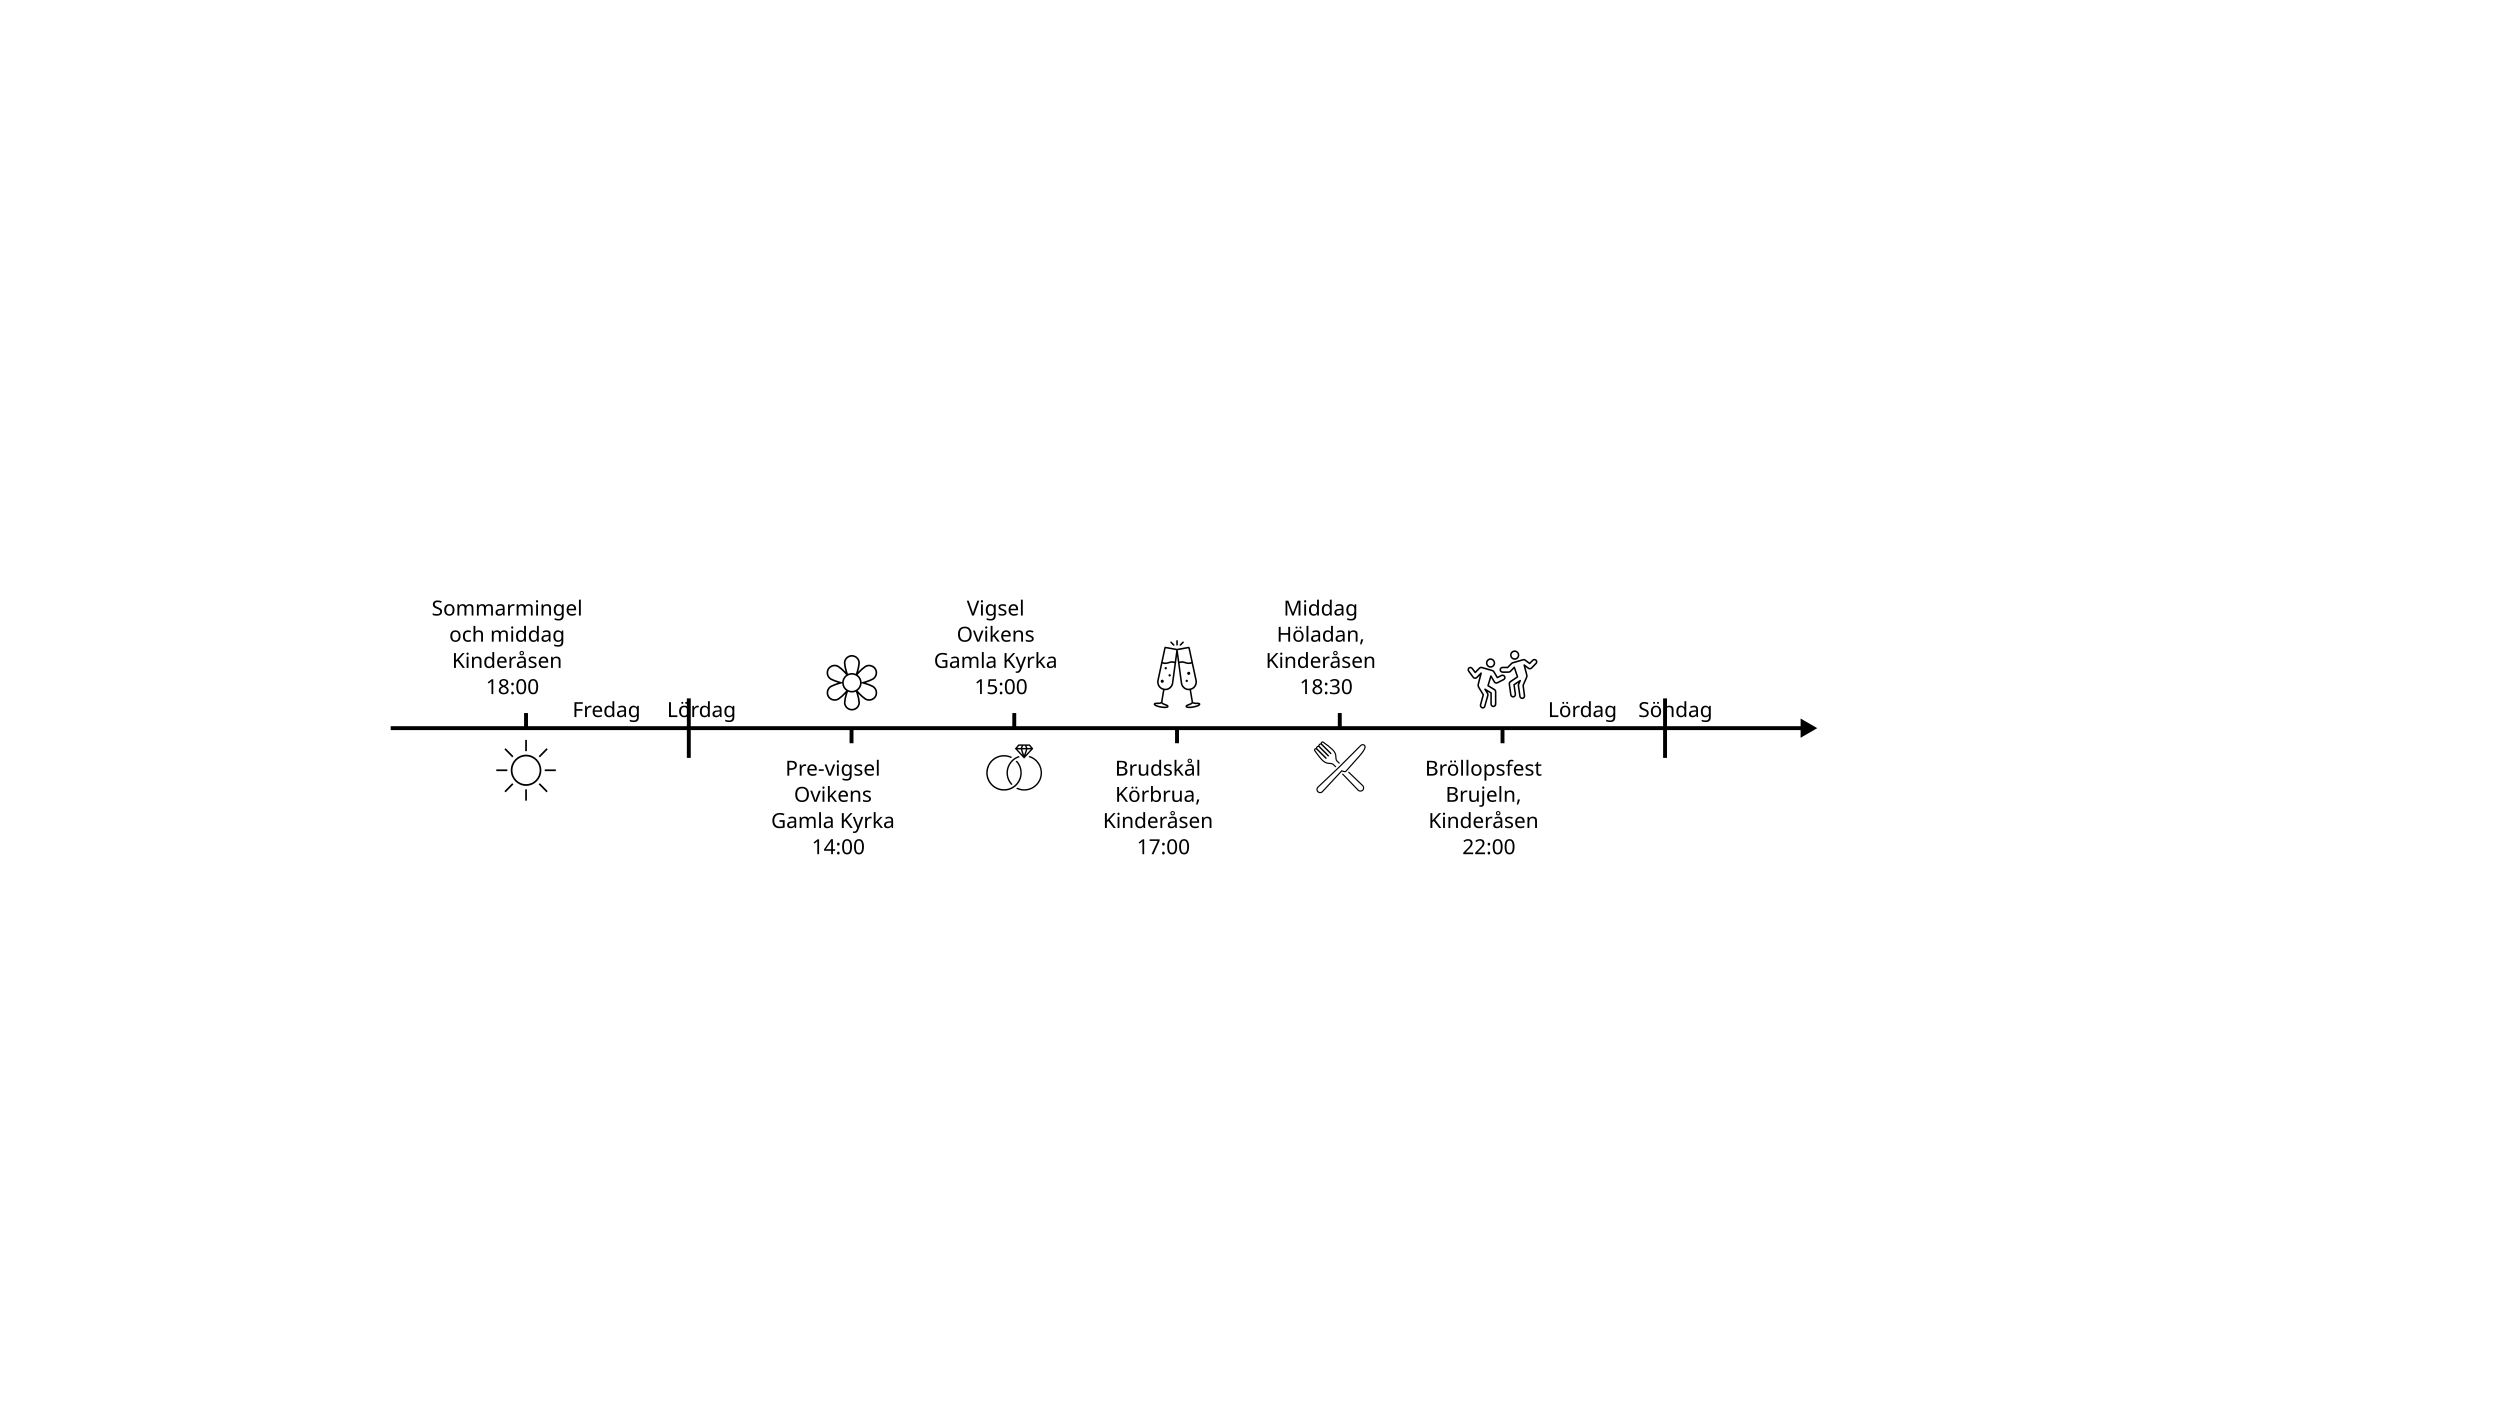
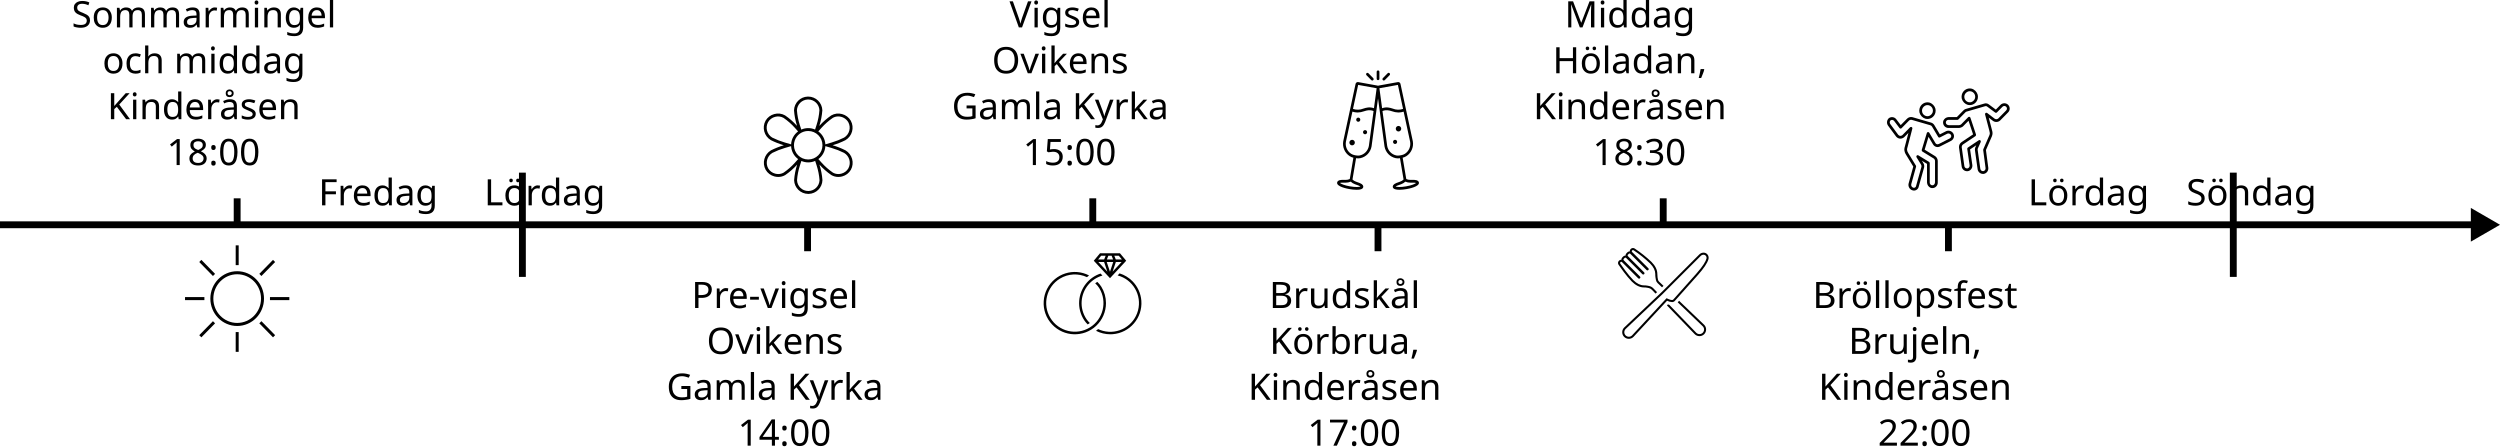
- <svg xmlns="http://www.w3.org/2000/svg" width="1920" height="1080" viewBox="0 0 508 285.75" version="1.1" id="svg5">
+ <svg xmlns="http://www.w3.org/2000/svg" width="1095.58" height="195.47" viewBox="0 0 289.872 51.718" version="1.1" id="svg5">
  <defs id="defs2">
-     <marker style="overflow:visible" id="TriangleOutM" refX="0.0" refY="0.0" orient="auto">
-       <path transform="scale(0.4)" style="fill-rule:evenodd;fill:context-stroke;stroke:context-stroke;stroke-width:1.0pt" d="M 5.77,0.0 L -2.88,5.0 L -2.88,-5.0 L 5.77,0.0 z " id="path1006" />
+     <marker style="overflow:visible" id="TriangleOutM" refX="0" refY="0" orient="auto">
+       <path transform="scale(0.4)" style="fill:context-stroke;fill-rule:evenodd;stroke:context-stroke;stroke-width:1pt" d="M 5.77,0 -2.88,5 V -5 Z" id="path1006" />
    </marker>
-     <marker style="overflow:visible" id="TriangleOutL" refX="0.0" refY="0.0" orient="auto">
-       <path transform="scale(0.8)" style="fill-rule:evenodd;fill:context-stroke;stroke:context-stroke;stroke-width:1.0pt" d="M 5.77,0.0 L -2.88,5.0 L -2.88,-5.0 L 5.77,0.0 z " id="path1003" />
+     <marker style="overflow:visible" id="TriangleOutL" refX="0" refY="0" orient="auto">
+       <path transform="scale(0.8)" style="fill:context-stroke;fill-rule:evenodd;stroke:context-stroke;stroke-width:1pt" d="M 5.77,0 -2.88,5 V -5 Z" id="path1003" />
    </marker>
    <clipPath clipPathUnits="userSpaceOnUse" id="clipPath3188">
      <path d="M 96.75,70.5 H 141 V 114 H 96.75 Z" clip-rule="evenodd" id="path3186" />
    </clipPath>
    <clipPath clipPathUnits="userSpaceOnUse" id="clipPath3198">
      <path d="M 0,0 H 72.761 V 72.764 H 0 Z" id="path3196" />
    </clipPath>
    <clipPath clipPathUnits="userSpaceOnUse" id="clipPath3216">
      <path d="M 0.397,72.367 H 72.397 V 0.367 l -72,-1e-5" clip-rule="evenodd" id="path3214" />
    </clipPath>
    <clipPath clipPathUnits="userSpaceOnUse" id="clipPath3226">
      <path d="M 0.397,72.367 H 72.397 V 0.367 l -72,-1e-5" clip-rule="evenodd" id="path3224" />
    </clipPath>
    <clipPath clipPathUnits="userSpaceOnUse" id="clipPath3236">
      <path d="M 0.397,72.367 H 72.397 V 0.367 H 0.397" clip-rule="evenodd" id="path3234" />
    </clipPath>
    <clipPath clipPathUnits="userSpaceOnUse" id="clipPath3246">
      <path d="M 0.397,72.367 H 72.397 V 0.367 H 0.397" clip-rule="evenodd" id="path3244" />
    </clipPath>
    <clipPath clipPathUnits="userSpaceOnUse" id="clipPath3256">
      <path d="m 228,126.75 h 48 v 48 h -48 z" clip-rule="evenodd" id="path3254" />
    </clipPath>
    <clipPath clipPathUnits="userSpaceOnUse" id="clipPath3266">
      <path d="M 0,0 H 72.761 V 72.764 H 0 Z" id="path3264" />
    </clipPath>
    <clipPath clipPathUnits="userSpaceOnUse" id="clipPath3312">
      <path d="M 347.25,73.5 H 387 v 39.75 h -39.75 z" clip-rule="evenodd" id="path3310" />
    </clipPath>
    <clipPath clipPathUnits="userSpaceOnUse" id="clipPath3322">
      <path d="M 0,0 H 72.761 V 72.764 H 0 Z" id="path3320" />
    </clipPath>
    <clipPath clipPathUnits="userSpaceOnUse" id="clipPath3276">
      <path d="M 481.5,130.5 H 525 v 44.25 h -43.5 z" clip-rule="evenodd" id="path3274" />
    </clipPath>
    <clipPath clipPathUnits="userSpaceOnUse" id="clipPath3286">
      <path d="M 0,0 H 72.761 V 72.764 H 0 Z" id="path3284" />
    </clipPath>
    <clipPath clipPathUnits="userSpaceOnUse" id="clipPath3338">
      <path d="m 661.5,81 h 33 v 33 h -33 z" clip-rule="evenodd" id="path3336" />
    </clipPath>
    <clipPath clipPathUnits="userSpaceOnUse" id="clipPath3348">
      <path d="M 0,0 H 72.761 V 72.764 H 0 Z" id="path3346" />
    </clipPath>
    <clipPath clipPathUnits="userSpaceOnUse" id="clipPath3162">
      <path d="m 789,128.25 h 43.5 V 172.5 H 789 Z" clip-rule="evenodd" id="path3160" />
    </clipPath>
    <clipPath clipPathUnits="userSpaceOnUse" id="clipPath3172">
      <path d="M 0,0 H 72.761 V 72.764 H 0 Z" id="path3170" />
    </clipPath>
  </defs>
-   <g id="layer1">
+   <g id="layer1" transform="translate(-79.39247,-121.8969)">
    <path style="fill:none;stroke:#000000;stroke-width:0.794;stroke-linecap:butt;stroke-linejoin:miter;stroke-miterlimit:4;stroke-dasharray:none;stroke-opacity:1;marker-end:url(#TriangleOutM)" d="M 79.392,147.959 H 367.01" id="path857" />
    <path style="fill:none;stroke:#000000;stroke-width:0.794;stroke-linecap:butt;stroke-linejoin:miter;stroke-miterlimit:4;stroke-dasharray:none;stroke-opacity:1" d="m 106.89,147.959 v -3.067" id="path1170" />
    <text xml:space="preserve" style="font-size:4.233px;line-height:1.25;font-family:sans-serif;word-spacing:0px;stroke-width:0.265" x="106.892" y="125.072" id="text2216">
      <tspan style="font-style:normal;font-variant:normal;font-weight:normal;font-stretch:normal;font-size:4.233px;font-family:'Roboto Mono';-inkscape-font-specification:'Roboto Mono';text-align:center;text-anchor:middle;stroke-width:0.265" x="106.892" y="125.072" id="tspan2218">Sommarmingel</tspan>
      <tspan style="font-style:normal;font-variant:normal;font-weight:normal;font-stretch:normal;font-size:4.233px;font-family:'Roboto Mono';-inkscape-font-specification:'Roboto Mono';text-align:center;text-anchor:middle;stroke-width:0.265" x="106.892" y="130.394" id="tspan111286">och middag</tspan>
      <tspan style="font-style:normal;font-variant:normal;font-weight:normal;font-stretch:normal;font-size:4.233px;font-family:'Roboto Mono';-inkscape-font-specification:'Roboto Mono';text-align:center;text-anchor:middle;stroke-width:0.265" x="106.892" y="135.716" id="tspan2220">Kinderåsen</tspan>
      <tspan style="font-style:normal;font-variant:normal;font-weight:normal;font-stretch:normal;font-size:4.233px;font-family:'Roboto Mono';-inkscape-font-specification:'Roboto Mono';text-align:center;text-anchor:middle;stroke-width:0.265" x="106.892" y="141.038" id="tspan40735">18:00</tspan>
    </text>
    <g id="g85178" transform="translate(5.785292)">
      <path style="fill:none;stroke:#000000;stroke-width:0.794;stroke-linecap:butt;stroke-linejoin:miter;stroke-miterlimit:4;stroke-dasharray:none;stroke-opacity:1" d="M 134.178,154.003 V 141.914" id="path1170-5" />
      <text xml:space="preserve" style="font-size:4.233px;line-height:1.25;font-family:sans-serif;word-spacing:0px;stroke-width:0.265" x="132.077" y="145.706" id="text13490">
        <tspan id="tspan13488" style="font-style:normal;font-variant:normal;font-weight:normal;font-stretch:normal;font-size:4.233px;font-family:'Roboto Mono';-inkscape-font-specification:'Roboto Mono';text-align:end;text-anchor:end;stroke-width:0.265" x="132.077" y="145.706">Fredag</tspan>
      </text>
      <text xml:space="preserve" style="font-size:4.233px;line-height:1.25;font-family:sans-serif;word-spacing:0px;stroke-width:0.265" x="151.482" y="145.706" id="text13490-3">
        <tspan id="tspan13488-4" style="font-style:normal;font-variant:normal;font-weight:normal;font-stretch:normal;font-size:4.233px;font-family:'Roboto Mono';-inkscape-font-specification:'Roboto Mono';text-align:end;text-anchor:end;stroke-width:0.265" x="151.482" y="145.706">Lördag</tspan>
      </text>
    </g>
    <g id="g85171" transform="translate(43.66586)">
      <path style="fill:none;stroke:#000000;stroke-width:0.794;stroke-linecap:butt;stroke-linejoin:miter;stroke-miterlimit:4;stroke-dasharray:none;stroke-opacity:1" d="M 294.674,154.003 V 141.914" id="path1170-5-32" />
      <text xml:space="preserve" style="font-size:4.233px;line-height:1.25;font-family:sans-serif;word-spacing:0px;stroke-width:0.265" x="292.612" y="145.706" id="text13490-32">
        <tspan id="tspan13488-1" style="font-style:normal;font-variant:normal;font-weight:normal;font-stretch:normal;font-size:4.233px;font-family:'Roboto Mono';-inkscape-font-specification:'Roboto Mono';text-align:end;text-anchor:end;stroke-width:0.265" x="292.612" y="145.706">Lördag</tspan>
      </text>
      <text xml:space="preserve" style="font-size:4.233px;line-height:1.25;font-family:sans-serif;word-spacing:0px;stroke-width:0.265" x="312.017" y="145.706" id="text13490-3-3">
        <tspan id="tspan13488-4-5" style="font-style:normal;font-variant:normal;font-weight:normal;font-stretch:normal;font-size:4.233px;font-family:'Roboto Mono';-inkscape-font-specification:'Roboto Mono';text-align:end;text-anchor:end;stroke-width:0.265" x="312.017" y="145.706">Söndag</tspan>
      </text>
    </g>
    <text xml:space="preserve" style="font-size:4.233px;line-height:1.25;font-family:sans-serif;word-spacing:0px;stroke-width:0.265" x="173.1" y="157.607" id="text2216-8">
      <tspan style="font-style:normal;font-variant:normal;font-weight:normal;font-stretch:normal;font-size:4.233px;font-family:'Roboto Mono';-inkscape-font-specification:'Roboto Mono';text-align:center;text-anchor:middle;stroke-width:0.265" x="173.1" y="157.607" id="tspan2220-2">Pre-vigsel</tspan>
      <tspan style="font-style:normal;font-variant:normal;font-weight:normal;font-stretch:normal;font-size:4.233px;font-family:'Roboto Mono';-inkscape-font-specification:'Roboto Mono';text-align:center;text-anchor:middle;stroke-width:0.265" x="173.1" y="162.929" id="tspan32527">Ovikens</tspan>
      <tspan style="font-style:normal;font-variant:normal;font-weight:normal;font-stretch:normal;font-size:4.233px;font-family:'Roboto Mono';-inkscape-font-specification:'Roboto Mono';text-align:center;text-anchor:middle;stroke-width:0.265" x="173.1" y="168.252" id="tspan65136">Gamla Kyrka</tspan>
      <tspan style="font-style:normal;font-variant:normal;font-weight:normal;font-stretch:normal;font-size:4.233px;font-family:'Roboto Mono';-inkscape-font-specification:'Roboto Mono';text-align:center;text-anchor:middle;stroke-width:0.265" x="173.1" y="173.574" id="tspan41859">14:00</tspan>
    </text>
    <path style="fill:none;stroke:#000000;stroke-width:0.794;stroke-linecap:butt;stroke-linejoin:miter;stroke-miterlimit:4;stroke-dasharray:none;stroke-opacity:1" d="m 173.03,151.026 v -3.067" id="path1170-48" />
    <text xml:space="preserve" style="font-size:4.233px;line-height:1.25;font-family:sans-serif;word-spacing:0px;stroke-width:0.265" x="206.17" y="125.072" id="text2216-9">
      <tspan style="font-style:normal;font-variant:normal;font-weight:normal;font-stretch:normal;font-size:4.233px;font-family:'Roboto Mono';-inkscape-font-specification:'Roboto Mono';text-align:center;text-anchor:middle;stroke-width:0.265" x="206.17" y="125.072" id="tspan2220-7">Vigsel</tspan>
      <tspan style="font-style:normal;font-variant:normal;font-weight:normal;font-stretch:normal;font-size:4.233px;font-family:'Roboto Mono';-inkscape-font-specification:'Roboto Mono';text-align:center;text-anchor:middle;stroke-width:0.265" x="206.17" y="130.394" id="tspan51581">Ovikens</tspan>
      <tspan style="font-style:normal;font-variant:normal;font-weight:normal;font-stretch:normal;font-size:4.233px;font-family:'Roboto Mono';-inkscape-font-specification:'Roboto Mono';text-align:center;text-anchor:middle;stroke-width:0.265" x="206.17" y="135.716" id="tspan68032">Gamla Kyrka</tspan>
      <tspan style="font-style:normal;font-variant:normal;font-weight:normal;font-stretch:normal;font-size:4.233px;font-family:'Roboto Mono';-inkscape-font-specification:'Roboto Mono';text-align:center;text-anchor:middle;stroke-width:0.265" x="206.17" y="141.038" id="tspan40735-1">15:00</tspan>
    </text>
    <path style="fill:none;stroke:#000000;stroke-width:0.794;stroke-linecap:butt;stroke-linejoin:miter;stroke-miterlimit:4;stroke-dasharray:none;stroke-opacity:1" d="m 206.1,147.959 v -3.067" id="path1170-0" />
    <text xml:space="preserve" style="font-size:4.233px;line-height:1.25;font-family:sans-serif;word-spacing:0px;stroke-width:0.265" x="239.159" y="157.607" id="text2216-8-4">
      <tspan style="font-style:normal;font-variant:normal;font-weight:normal;font-stretch:normal;font-size:4.233px;font-family:'Roboto Mono';-inkscape-font-specification:'Roboto Mono';text-align:center;text-anchor:middle;stroke-width:0.265" x="239.159" y="157.607" id="tspan2220-2-8">Brudskål</tspan>
      <tspan style="font-style:normal;font-variant:normal;font-weight:normal;font-stretch:normal;font-size:4.233px;font-family:'Roboto Mono';-inkscape-font-specification:'Roboto Mono';text-align:center;text-anchor:middle;stroke-width:0.265" x="239.159" y="162.929" id="tspan32527-2">Körbrua,</tspan>
      <tspan style="font-style:normal;font-variant:normal;font-weight:normal;font-stretch:normal;font-size:4.233px;font-family:'Roboto Mono';-inkscape-font-specification:'Roboto Mono';text-align:center;text-anchor:middle;stroke-width:0.265" x="239.159" y="168.252" id="tspan61828">Kinderåsen</tspan>
      <tspan style="font-style:normal;font-variant:normal;font-weight:normal;font-stretch:normal;font-size:4.233px;font-family:'Roboto Mono';-inkscape-font-specification:'Roboto Mono';text-align:center;text-anchor:middle;stroke-width:0.265" x="239.159" y="173.574" id="tspan41859-5">17:00</tspan>
    </text>
    <path style="fill:none;stroke:#000000;stroke-width:0.794;stroke-linecap:butt;stroke-linejoin:miter;stroke-miterlimit:4;stroke-dasharray:none;stroke-opacity:1" d="m 239.17,151.026 v -3.067" id="path1170-59" />
    <text xml:space="preserve" style="font-size:4.233px;line-height:1.25;font-family:sans-serif;word-spacing:0px;stroke-width:0.265" x="272.23" y="125.072" id="text2216-9-1">
      <tspan style="font-style:normal;font-variant:normal;font-weight:normal;font-stretch:normal;font-size:4.233px;font-family:'Roboto Mono';-inkscape-font-specification:'Roboto Mono';text-align:center;text-anchor:middle;stroke-width:0.265" x="272.23" y="125.072" id="tspan68032-5">Middag</tspan>
      <tspan style="font-style:normal;font-variant:normal;font-weight:normal;font-stretch:normal;font-size:4.233px;font-family:'Roboto Mono';-inkscape-font-specification:'Roboto Mono';text-align:center;text-anchor:middle;stroke-width:0.265" x="272.23" y="130.394" id="tspan75282">Höladan,</tspan>
      <tspan style="font-style:normal;font-variant:normal;font-weight:normal;font-stretch:normal;font-size:4.233px;font-family:'Roboto Mono';-inkscape-font-specification:'Roboto Mono';text-align:center;text-anchor:middle;stroke-width:0.265" x="272.23" y="135.716" id="tspan75284">Kinderåsen</tspan>
      <tspan style="font-style:normal;font-variant:normal;font-weight:normal;font-stretch:normal;font-size:4.233px;font-family:'Roboto Mono';-inkscape-font-specification:'Roboto Mono';text-align:center;text-anchor:middle;stroke-width:0.265" x="272.23" y="141.038" id="tspan40735-1-3">18:30</tspan>
    </text>
    <path style="fill:none;stroke:#000000;stroke-width:0.794;stroke-linecap:butt;stroke-linejoin:miter;stroke-miterlimit:4;stroke-dasharray:none;stroke-opacity:1" d="m 272.241,147.959 v -3.067" id="path1170-6" />
    <text xml:space="preserve" style="font-size:4.233px;line-height:1.25;font-family:sans-serif;word-spacing:0px;stroke-width:0.265" x="305.3" y="157.607" id="text2216-8-4-3">
      <tspan style="font-style:normal;font-variant:normal;font-weight:normal;font-stretch:normal;font-size:4.233px;font-family:'Roboto Mono';-inkscape-font-specification:'Roboto Mono';text-align:center;text-anchor:middle;stroke-width:0.265" x="305.3" y="157.607" id="tspan41859-5-2">Bröllopsfest</tspan>
      <tspan style="font-style:normal;font-variant:normal;font-weight:normal;font-stretch:normal;font-size:4.233px;font-family:'Roboto Mono';-inkscape-font-specification:'Roboto Mono';text-align:center;text-anchor:middle;stroke-width:0.265" x="305.3" y="162.929" id="tspan82737">Brujeln,</tspan>
      <tspan style="font-style:normal;font-variant:normal;font-weight:normal;font-stretch:normal;font-size:4.233px;font-family:'Roboto Mono';-inkscape-font-specification:'Roboto Mono';text-align:center;text-anchor:middle;stroke-width:0.265" x="305.3" y="168.252" id="tspan82739">Kinderåsen</tspan>
      <tspan style="font-style:normal;font-variant:normal;font-weight:normal;font-stretch:normal;font-size:4.233px;font-family:'Roboto Mono';-inkscape-font-specification:'Roboto Mono';text-align:center;text-anchor:middle;stroke-width:0.265" x="305.3" y="173.574" id="tspan8682">22:00</tspan>
    </text>
    <path style="fill:none;stroke:#000000;stroke-width:0.794;stroke-linecap:butt;stroke-linejoin:miter;stroke-miterlimit:4;stroke-dasharray:none;stroke-opacity:1" d="m 305.311,151.026 v -3.067" id="path1170-9" />
    <g id="g3182" transform="matrix(0.3788261,0,0,-0.3934293,61.85688,192.8097)">
      <g id="g3184" clip-path="url(#clipPath3188)">
        <g id="g3190" transform="matrix(0.61458,0,-9.4e-8,0.60417,96.75,70.5)">
          <g id="g3192" transform="scale(0.98955,0.9895)">
            <g id="g3194" clip-path="url(#clipPath3198)">
              <path d="m 36.397,49.867 c -7.456,0 -13.5,-6.044 -13.5,-13.5 0,-7.456 6.044,-13.5 13.5,-13.5 7.456,0 13.5,6.044 13.5,13.5 -0.009,7.452 -6.048,13.491 -13.5,13.5 z m 0,-25.5 c -6.628,0 -12,5.372 -12,12 0,6.627 5.372,12 12,12 6.627,0 12,-5.373 12,-12 -0.008,-6.624 -5.376,-11.992 -12,-12 z" style="fill:#000000;fill-opacity:1;fill-rule:nonzero;stroke:none" id="path3200" />
              <path d="m 35.647,10.117 h 1.5 v 9.75 h -1.5 z" style="fill:#000000;fill-opacity:1;fill-rule:nonzero;stroke:none" id="path3202" />
              <path d="m 35.647,52.867 h 1.5 v 9.75 h -1.5 z" style="fill:#000000;fill-opacity:1;fill-rule:nonzero;stroke:none" id="path3204" />
              <path d="m 10.147,35.617 h 9.75 v 1.5 h -9.75 z" style="fill:#000000;fill-opacity:1;fill-rule:nonzero;stroke:none" id="path3206" />
              <path d="m 52.897,35.617 h 9.75 v 1.5 h -9.75 z" style="fill:#000000;fill-opacity:1;fill-rule:nonzero;stroke:none" id="path3208" />
              <g id="g3210">
                <g id="g3212" clip-path="url(#clipPath3216)">
                  <path d="M 17.305,18.335 24.2,25.23 25.26,24.169 18.366,17.275 Z" style="fill:#000000;fill-opacity:1;fill-rule:nonzero;stroke:none" id="path3218" />
                </g>
              </g>
              <g id="g3220">
                <g id="g3222" clip-path="url(#clipPath3226)">
                  <path d="m 47.533,48.565 6.894,6.894 1.061,-1.061 -6.894,-6.894 z" style="fill:#000000;fill-opacity:1;fill-rule:nonzero;stroke:none" id="path3228" />
                </g>
              </g>
              <g id="g3230">
                <g id="g3232" clip-path="url(#clipPath3236)">
                  <path d="m 17.305,54.398 1.06,1.061 6.895,-6.894 -1.061,-1.061 z" style="fill:#000000;fill-opacity:1;fill-rule:nonzero;stroke:none" id="path3238" />
                </g>
              </g>
              <g id="g3240">
                <g id="g3242" clip-path="url(#clipPath3246)">
                  <path d="m 47.533,24.169 1.061,1.061 6.894,-6.894 -1.06,-1.061 z" style="fill:#000000;fill-opacity:1;fill-rule:nonzero;stroke:none" id="path3248" />
                </g>
              </g>
            </g>
          </g>
        </g>
      </g>
    </g>
    <g id="g3250" transform="matrix(0.3402517,0,0,-0.3402517,87.2863,190.0273)">
      <g id="g3252" clip-path="url(#clipPath3256)">
        <g id="g3258" transform="matrix(0.66667,-1.88e-7,-3.77e-7,0.66667,228,126.75)">
          <g id="g3260" transform="scale(0.98955,0.9895)">
            <g id="g3262" clip-path="url(#clipPath3266)">
              <path d="m 55.964,33.734 c -2.129,1.071 -4.351,1.95 -6.637,2.625 -0.012,0.004 -0.012,0.01 0,0.014 2.286,0.676 4.508,1.554 6.637,2.625 3.47,2.067 4.68,6.509 2.738,10.05 -0.985,1.695 -2.605,2.928 -4.5,3.427 -1.877,0.533 -3.89,0.284 -5.58,-0.69 -2.26,-1.551 -4.327,-3.366 -6.159,-5.406 -0.012,-0.013 -0.017,-0.01 -0.012,0.007 0.838,2.606 1.361,5.303 1.558,8.033 -0.127,3.948 -3.362,7.084 -7.312,7.086 -0.075,0 -0.159,0 -0.238,-0.003 -3.859,-0.124 -6.958,-3.224 -7.082,-7.083 0.193,-2.73 0.716,-5.427 1.557,-8.031 0.006,-0.018 0,-0.021 -0.011,-0.007 -1.833,2.041 -3.903,3.856 -6.166,5.406 -1.691,0.974 -3.703,1.223 -5.58,0.69 -1.896,-0.5 -3.514,-1.733 -4.5,-3.428 -1.942,-3.54 -0.732,-7.983 2.737,-10.05 2.145,-1.072 4.381,-1.95 6.682,-2.625 0.013,-0.003 0.013,-0.009 0,-0.013 -2.283,-0.677 -4.502,-1.555 -6.629,-2.625 -3.47,-2.067 -4.68,-6.509 -2.738,-10.05 0.986,-1.694 2.605,-2.927 4.5,-3.428 0.65,-0.177 1.321,-0.268 1.995,-0.27 h 0.023 c 1.252,0 2.481,0.331 3.564,0.96 2.263,1.55 4.333,3.365 6.165,5.406 0.013,0.014 0.018,0.011 0.013,-0.006 -0.842,-2.605 -1.366,-5.303 -1.56,-8.034 0.127,-3.948 3.363,-7.083 7.313,-7.086 0.075,0 0.158,0 0.237,0 3.861,0.124 6.961,3.226 7.083,7.086 -0.197,2.73 -0.72,5.427 -1.558,8.032 -0.005,0.017 0,0.02 0.012,0.007 1.831,-2.04 3.899,-3.854 6.158,-5.406 1.087,-0.629 2.321,-0.96 3.576,-0.96 h 0.017 c 0.671,0.001 1.34,0.092 1.987,0.27 1.896,0.499 3.515,1.733 4.5,3.427 1.933,3.555 0.699,8.001 -2.79,10.05 z M 43.558,45.356 c 1.744,1.944 3.712,3.676 5.862,5.159 0.858,0.482 1.825,0.736 2.809,0.736 2.109,-0.018 4.059,-1.124 5.157,-2.925 1.556,-2.813 0.608,-6.354 -2.146,-8.013 -2.042,-1.022 -4.17,-1.862 -6.36,-2.509 l -3.306,-0.975 c -0.004,-10e-4 -0.008,0.002 -0.009,0.006 0,0 0,0 0,10e-4 -0.144,2.663 -1.479,5.12 -3.637,6.688 -0.003,0.003 -0.003,0.007 -10e-4,0.01 0,0 10e-4,0 10e-4,10e-4 z m 0.519,-8.989 c -0.006,-4.068 -3.308,-7.362 -7.376,-7.357 -4.069,0.005 -7.362,3.308 -7.357,7.376 10e-4,0.804 0.134,1.603 0.393,2.364 0.999,2.999 3.821,5.01 6.982,4.974 h 0.008 c 4.06,-0.004 7.35,-3.297 7.35,-7.357 z m -13.2,18.075 c 0.141,3.035 2.588,5.453 5.625,5.557 0.063,0 0.126,0 0.189,0 3.117,0.012 5.685,-2.444 5.811,-5.559 -0.194,-2.593 -0.695,-5.154 -1.493,-7.629 l -0.75,-2.325 c -10e-4,-0.003 -0.004,-0.005 -0.008,-0.005 0,0 -10e-4,10e-4 -10e-4,10e-4 -2.269,0.99 -4.85,0.984 -7.114,-0.018 -0.003,-0.002 -0.008,0 -0.009,0.004 0,0 0,0 0,0 l -0.76,2.347 c -0.8,2.474 -1.3,5.034 -1.488,7.627 z M 18.134,40.312 c -2.746,1.656 -3.697,5.185 -2.154,7.996 0.79,1.353 2.088,2.333 3.605,2.723 1.468,0.417 3.042,0.23 4.372,-0.519 2.154,-1.481 4.123,-3.212 5.868,-5.159 l 1.65,-1.844 c 0.002,-0.002 0.003,-0.006 0,-0.009 0,-10e-4 0,-10e-4 0,-10e-4 -2.137,-1.57 -3.458,-4.014 -3.6,-6.661 -0.001,-0.004 -0.005,-0.007 -0.009,-0.006 0,0 -0.001,0 -0.001,0 l -3.325,0.975 c -2.204,0.645 -4.347,1.484 -6.403,2.508 z M 29.879,27.377 c -1.744,-1.947 -3.715,-3.679 -5.869,-5.16 -0.848,-0.48 -1.807,-0.732 -2.782,-0.73 -0.546,0.002 -1.09,0.076 -1.616,0.22 -1.506,0.394 -2.793,1.371 -3.577,2.715 -1.543,2.813 -0.592,6.342 2.156,7.998 2.04,1.021 4.167,1.861 6.356,2.508 l 3.326,0.989 c 0.138,-2.672 1.477,-5.139 3.642,-6.71 z m 12.68,-9.089 c -0.141,-3.034 -2.588,-5.452 -5.625,-5.557 -0.063,0 -0.126,0 -0.189,0 -3.119,-0.013 -5.689,2.445 -5.813,5.561 0.189,2.591 0.689,5.15 1.49,7.622 l 0.756,2.333 c 1.113,-0.486 2.315,-0.738 3.53,-0.738 v 0 c 1.239,-0.001 2.464,0.259 3.595,0.763 l 0.76,-2.356 c 0.799,-2.474 1.301,-5.035 1.496,-7.628 z m 14.888,6.132 c -0.786,-1.348 -2.079,-2.327 -3.59,-2.717 -0.524,-0.144 -1.064,-0.216 -1.607,-0.216 -0.972,0.001 -1.928,0.252 -2.775,0.731 -2.151,1.483 -4.118,3.215 -5.863,5.16 l -1.659,1.851 c 2.144,1.571 3.47,4.021 3.613,6.675 l 3.315,-0.975 c 2.192,-0.648 4.322,-1.488 6.365,-2.511 2.766,-1.639 3.739,-5.174 2.201,-7.998 z" style="fill:#000000;fill-opacity:1;fill-rule:nonzero;stroke:none" id="path3268" />
            </g>
          </g>
        </g>
      </g>
    </g>
    <g id="g3306" transform="matrix(0.3527778,0,0,-0.3527778,76.58661,188.9691)">
      <g id="g3308" clip-path="url(#clipPath3312)">
        <g id="g3314" transform="matrix(0.55208,0,-3.77e-7,0.55208,347.25,73.5)">
          <g id="g3316" transform="scale(0.98955,0.9895)">
            <g id="g3318" clip-path="url(#clipPath3322)">
              <path d="m 44.314,31.117 c 0.003,3.453 -0.949,6.839 -2.752,9.784 -0.689,1.103 -1.518,2.112 -2.468,3 -0.436,-0.266 -0.858,-0.555 -1.265,-0.865 L 38,42.875 c 0.881,-0.814 1.648,-1.741 2.283,-2.758 4.957,-8.121 2.392,-18.723 -5.729,-23.68 -8.121,-4.957 -18.723,-2.392 -23.68,5.729 -4.957,8.121 -2.392,18.723 5.729,23.68 4.934,3.012 11.049,3.348 16.283,0.896 0.4,0.361 0.816,0.706 1.248,1.035 C 24.946,52.523 13.651,48.923 8.904,39.735 7.715,37.434 7.017,34.912 6.853,32.327 6.499,27.147 8.326,22.055 11.893,18.281 c 7.086,-7.55 18.952,-7.926 26.503,-0.84 3.777,3.545 5.92,8.495 5.918,13.676 z" style="fill:#000000;fill-opacity:1;fill-rule:nonzero;stroke:none" id="path3324" />
              <path d="m 56.477,56.617 -3.75,4.5 h -12 l -3.75,-4.5 9.75,-10.5 z m -13.298,-0.75 1.928,-5.783 c 0.002,-0.004 0,-0.008 -0.004,-0.01 -0.003,-10e-4 -0.006,0 -0.009,0.002 l -5.364,5.779 c -0.003,0.003 -0.002,0.008 0.001,0.01 10e-4,10e-4 0.003,0.002 0.004,0.002 z m 4.533,3.75 0.9,-2.25 h -3.785 l 0.901,2.25 z m 6.01,-3.758 -5.385,-5.802 c -0.003,-0.003 -0.008,-0.002 -0.011,10e-4 -10e-4,0.002 -0.002,0.004 -10e-4,0.006 l 1.935,5.803 h 3.462 c 0.002,-0.002 0.002,-0.006 0,-0.008 z m -5.043,0.008 -1.95,-5.857 c -0.002,-0.004 -0.006,-0.006 -0.01,-0.005 -0.002,10e-4 -0.004,0.003 -0.005,0.005 l -1.954,5.857 z m 5.204,1.5 h -3.656 l -0.9,2.25 h 2.7 l 1.864,-2.238 c 0.002,-0.004 0.001,-0.009 -0.003,-0.011 -0.002,-0.001 -0.003,-0.001 -0.005,-0.001 z m -12.45,2.25 h 2.683 l -0.9,-2.25 H 39.57 c -0.004,0 -0.007,0.003 -0.007,0.008 0,10e-4 0,0.003 0.002,0.005 z" style="fill:#000000;fill-opacity:1;fill-rule:nonzero;stroke:none" id="path3326" />
              <path d="m 42.183,47.704 -1.125,1.213 C 33.867,46.535 28.802,40.079 28.199,32.528 c -0.326,-4.19 0.774,-8.366 3.123,-11.85 0.582,-0.858 1.248,-1.655 1.99,-2.379 0.438,0.265 0.862,0.553 1.271,0.862 -0.756,0.709 -1.432,1.498 -2.016,2.353 -2.161,3.207 -3.173,7.05 -2.872,10.905 0.574,7.198 5.549,13.287 12.488,15.285 z" style="fill:#000000;fill-opacity:1;fill-rule:nonzero;stroke:none" id="path3328" />
              <path d="m 60.156,44.375 c -2.144,2.144 -4.778,3.735 -7.673,4.635 L 51.337,47.777 C 60.545,45.332 66.028,35.886 63.583,26.678 61.138,17.47 51.692,11.987 42.484,14.432 c -0.999,0.265 -1.972,0.62 -2.908,1.059 -0.404,-0.363 -0.823,-0.709 -1.256,-1.04 2.664,-1.368 5.615,-2.082 8.609,-2.084 0.464,0 0.931,0.016 1.396,0.052 10.325,0.787 18.058,9.795 17.271,20.12 -0.341,4.469 -2.271,8.667 -5.44,11.836 z" style="fill:#000000;fill-opacity:1;fill-rule:nonzero;stroke:none" id="path3330" />
            </g>
          </g>
        </g>
      </g>
    </g>
    <g id="g3270" transform="matrix(0.3527778,0,0,-0.3527778,61.63507,190.8212)">
      <g id="g3272" clip-path="url(#clipPath3276)">
        <g id="g3278" transform="matrix(0.60417,-1.88e-7,-7.54e-7,0.61458,481.5,130.5)">
          <g id="g3280" transform="scale(0.98955,0.9895)">
            <g id="g3282" clip-path="url(#clipPath3286)">
              <path d="m 23.647,29.617 c 0,-0.828 -0.672,-1.5 -1.5,-1.5 -0.829,0 -1.5,0.672 -1.5,1.5 0,0.828 0.671,1.5 1.5,1.5 0.828,0 1.5,-0.672 1.5,-1.5 z" style="fill:#000000;fill-opacity:1;fill-rule:nonzero;stroke:none" id="path3288" />
              <path d="m 26.647,41.992 c 0,-0.621 -0.504,-1.125 -1.125,-1.125 -0.622,0 -1.125,0.504 -1.125,1.125 0,0.621 0.503,1.125 1.125,1.125 0.621,0 1.125,-0.504 1.125,-1.125 z" style="fill:#000000;fill-opacity:1;fill-rule:nonzero;stroke:none" id="path3290" />
              <path d="m 30.397,35.242 c 0,-0.621 -0.504,-1.125 -1.125,-1.125 -0.622,0 -1.125,0.504 -1.125,1.125 0,0.621 0.503,1.125 1.125,1.125 0.621,0 1.125,-0.504 1.125,-1.125 z" style="fill:#000000;fill-opacity:1;fill-rule:nonzero;stroke:none" id="path3292" />
              <path d="m 46.897,29.992 c 0,-0.621 -0.504,-1.125 -1.125,-1.125 -0.622,0 -1.125,0.504 -1.125,1.125 0,0.621 0.503,1.125 1.125,1.125 0.621,0 1.125,-0.504 1.125,-1.125 z" style="fill:#000000;fill-opacity:1;fill-rule:nonzero;stroke:none" id="path3294" />
              <path d="m 49.147,37.117 c 0,-0.828 -0.672,-1.5 -1.5,-1.5 -0.829,0 -1.5,0.672 -1.5,1.5 0,0.828 0.671,1.5 1.5,1.5 0.828,0 1.5,-0.672 1.5,-1.5 z" style="fill:#000000;fill-opacity:1;fill-rule:nonzero;stroke:none" id="path3296" />
              <path d="m 36.397,63.367 c 0.414,0 0.75,0.336 0.75,0.75 v 3.75 c 0,0.414 -0.336,0.75 -0.75,0.75 -0.414,0 -0.75,-0.336 -0.75,-0.75 v -3.75 c 0,-0.414 0.336,-0.75 0.75,-0.75 z" style="fill:#000000;fill-opacity:1;fill-rule:nonzero;stroke:none" id="path3298" />
              <path d="m 32.693,63.386 c 0.287,-0.298 0.762,-0.307 1.06,-0.019 0.298,0.288 0.306,0.763 0.018,1.061 -0.006,0.006 -0.012,0.012 -0.018,0.018 l -2.652,2.652 c -0.298,0.288 -0.773,0.28 -1.06,-0.018 -0.281,-0.291 -0.281,-0.752 0,-1.042 z" style="fill:#000000;fill-opacity:1;fill-rule:nonzero;stroke:none" id="path3300" />
              <path d="m 39.571,63.166 c 0.199,0 0.389,0.079 0.53,0.22 l 2.652,2.652 c 0.298,0.287 0.306,0.762 0.018,1.06 -0.287,0.298 -0.762,0.306 -1.06,0.019 -0.006,-0.006 -0.013,-0.013 -0.019,-0.019 l -2.651,-2.652 c -0.293,-0.293 -0.293,-0.768 0,-1.06 0.14,-0.141 0.331,-0.22 0.53,-0.22 z" style="fill:#000000;fill-opacity:1;fill-rule:nonzero;stroke:none" id="path3302" />
              <path d="M 50.436,9.667 C 49.905,9.138 49.256,8.743 48.542,8.515 L 46.417,7.751 46.392,7.741 c -1.742,-0.698 -1.98,-1.571 -1.875,-2.181 0.204,-1.144 1.875,-1.451 3.619,-1.451 1.321,0.02 2.639,0.147 3.939,0.379 1.2,0.199 7.172,1.3 6.804,3.534 -0.102,0.611 -0.616,1.354 -2.52,1.433 l -2.277,0.013 c -0.744,-0.02 -1.483,0.138 -2.154,0.459 l -0.12,0.6 -1.875,10.92 c 0.726,0.167 1.419,0.454 2.051,0.849 2.692,1.712 4.088,4.876 3.538,8.019 l -6.777,30.985 c -0.11,0.607 -0.646,1.042 -1.262,1.025 -0.085,0 -0.171,-0.008 -0.255,-0.023 L 36.719,60.434 c -0.112,-0.021 -0.222,-0.056 -0.326,-0.104 -0.104,0.048 -0.214,0.083 -0.326,0.104 l -10.509,1.867 c -0.084,0.015 -0.17,0.023 -0.255,0.023 -0.616,0.017 -1.152,-0.418 -1.262,-1.025 L 17.265,30.314 c -0.551,-3.14 0.843,-6.303 3.532,-8.016 0.631,-0.395 1.324,-0.683 2.05,-0.85 L 20.972,10.523 20.849,9.923 C 20.173,9.6 19.429,9.443 18.68,9.467 L 16.394,9.453 c -1.875,-0.079 -2.39,-0.825 -2.491,-1.433 -0.368,-2.233 5.602,-3.334 6.793,-3.532 1.296,-0.239 2.61,-0.366 3.927,-0.38 0.3,0 0.593,0.009 0.866,0.027 0.631,0.042 2.55,0.17 2.775,1.425 0.108,0.61 -0.128,1.482 -1.875,2.181 l -2.169,0.78 c -0.707,0.228 -1.35,0.621 -1.875,1.147 l 1.977,11.505 c 0.374,-0.059 0.752,-0.091 1.132,-0.094 0.392,-0.001 0.783,0.036 1.168,0.11 3.181,0.641 5.646,3.163 6.213,6.359 l 3.551,25.884 c 0.004,0.03 0.011,0.03 0.015,0 l 3.551,-25.884 c 0.566,-3.196 3.031,-5.718 6.213,-6.359 0.385,-0.074 0.776,-0.111 1.168,-0.11 0.379,0.003 0.757,0.035 1.131,0.094 l 1.868,-10.896 z m -26.7,-2.564 2.113,-0.759 c 0.306,-0.112 0.594,-0.269 0.854,-0.467 0.006,-0.004 0.005,-0.01 0,-0.013 -0.6,-0.258 -2.619,-0.45 -5.749,0.103 -3.121,0.514 -4.965,1.365 -5.46,1.812 -0.004,0.001 -0.006,0.005 -0.005,0.009 10e-4,0.002 0.003,0.003 0.005,0.004 0.301,0.108 0.618,0.163 0.939,0.162 l 2.238,0.013 c 0.929,-0.005 1.85,0.176 2.708,0.535 0.684,-0.62 1.485,-1.096 2.357,-1.399 z m 7.617,20.68 c -0.474,-2.572 -2.462,-4.599 -5.025,-5.122 -0.289,-0.056 -0.583,-0.083 -0.877,-0.082 -0.371,0.002 -0.741,0.037 -1.105,0.103 l -0.718,0.128 c -0.718,0.113 -1.406,0.368 -2.025,0.75 -2.172,1.379 -3.304,3.928 -2.871,6.464 l 3.57,16.322 c 0.922,-0.301 1.884,-0.46 2.854,-0.471 1.226,0.035 2.44,0.264 3.595,0.678 1.604,0.498 3.019,0.918 5.19,0.129 z m 2.802,20.424 c -2.484,0.817 -4.19,0.292 -5.844,-0.22 -1.814,-0.73 -3.829,-0.788 -5.682,-0.165 l 2.837,12.975 10.168,-1.81 z M 47.32,60.794 50.156,47.819 c -1.853,-0.623 -3.867,-0.565 -5.681,0.165 -1.656,0.512 -3.362,1.037 -5.844,0.22 L 37.152,58.987 Z M 46.455,22.661 c -2.563,0.523 -4.551,2.55 -5.025,5.122 l -2.593,18.9 c 2.171,0.787 3.584,0.368 5.191,-0.13 1.155,-0.414 2.368,-0.644 3.595,-0.678 0.969,0.011 1.932,0.17 2.853,0.471 l 3.57,-16.322 C 54.479,27.488 53.347,24.939 51.175,23.56 50.557,23.178 49.868,22.924 49.15,22.81 l -0.717,-0.128 c -0.365,-0.066 -0.734,-0.101 -1.105,-0.103 -0.293,-0.001 -0.585,0.027 -0.873,0.082 z M 51.824,5.967 C 48.721,5.416 46.708,5.605 46.095,5.861 46.091,5.863 46.09,5.867 46.093,5.871 c 0,10e-4 10e-4,0.002 0.002,0.002 0.253,0.204 0.539,0.363 0.845,0.471 l 2.093,0.75 C 49.912,7.398 50.72,7.876 51.409,8.5 52.26,8.143 53.174,7.961 54.097,7.965 l 2.231,-0.012 c 0.331,-0.002 0.66,-0.054 0.975,-0.155 0.007,0 0.008,-0.007 0,-0.013 -0.485,-0.443 -2.332,-1.299 -5.479,-1.818 z" style="fill:#000000;fill-opacity:1;fill-rule:nonzero;stroke:none" id="path3304" />
            </g>
          </g>
        </g>
      </g>
    </g>
    <g id="g3332" transform="matrix(0.3527778,0,0,-0.3527778,33.05749,190.292)">
      <g id="g3334" clip-path="url(#clipPath3338)">
        <g id="g3340" transform="matrix(0.45833,0,-7.54e-7,0.45833,661.5,81)">
          <g id="g3342" transform="scale(0.98955,0.9895)">
            <g id="g3344" clip-path="url(#clipPath3348)">
              <path d="m 22.265,40.585 c 0.793,0.011 1.587,-0.053 2.369,-0.19 l 1.246,-0.25 c 0.856,-0.171 1.639,-0.599 2.244,-1.228 l 2.7,-2.797 1.089,1.031 -2.71,2.808 c -0.818,0.848 -1.874,1.426 -3.028,1.658 l -1.246,0.25 c -0.876,0.157 -1.765,0.23 -2.654,0.219 -2.332,0.015 -4.934,1.158 -7.581,3.805 -3.9,3.997 -8.215,10.181 -9.45,11.99 -0.202,0.298 -0.164,0.698 0.091,0.952 l 0.108,0.108 c 0.293,0.293 0.768,0.293 1.06,0 L 18.247,47.198 c 0.357,-0.356 0.935,-0.356 1.292,0 0.357,0.357 0.357,0.936 0,1.293 L 7.795,60.232 c -0.293,0.293 -0.293,0.768 0,1.06 l 0.661,0.663 c 0.293,0.292 0.768,0.292 1.06,0 L 21.26,50.213 c 0.356,-0.357 0.935,-0.357 1.292,0 0.357,0.357 0.357,0.935 0,1.292 L 10.81,63.246 c -0.293,0.293 -0.293,0.768 0,1.061 l 0.661,0.662 c 0.293,0.293 0.768,0.293 1.061,0 L 24.274,53.227 c 0.341,-0.372 0.919,-0.396 1.291,-0.055 0.371,0.341 0.396,0.919 0.054,1.291 -0.017,0.019 -0.035,0.037 -0.054,0.054 L 13.822,66.26 c -0.293,0.293 -0.293,0.768 0,1.061 l 0.112,0.113 c 0.141,0.141 0.332,0.22 0.531,0.22 0.149,0 0.294,-0.044 0.417,-0.127 4.244,-2.819 8.234,-6.004 11.925,-9.518 2.658,-2.659 3.8,-5.273 3.806,-7.613 -0.016,-0.907 0.045,-1.815 0.182,-2.712 l 0.292,-1.68 c 0.149,-0.859 0.57,-1.648 1.2,-2.25 l 3.225,-3.087 1.061,1.061 -3.248,3.109 c -0.399,0.382 -0.665,0.881 -0.758,1.425 l -0.291,1.681 c -0.123,0.814 -0.176,1.637 -0.16,2.46 -0.008,2.902 -1.475,5.9 -4.245,8.669 -3.761,3.581 -7.827,6.827 -12.152,9.702 -0.893,0.597 -2.084,0.48 -2.843,-0.279 l -0.112,-0.112 c -0.448,-0.448 -0.687,-1.064 -0.656,-1.697 -0.035,0 -0.07,0 -0.106,0 -0.598,10e-4 -1.17,-0.236 -1.591,-0.66 L 9.749,65.364 C 9.326,64.943 9.088,64.371 9.09,63.773 c 0,-0.034 0,-0.069 0,-0.105 -0.035,0 -0.07,0 -0.105,0 C 8.388,63.67 7.815,63.433 7.394,63.009 L 6.733,62.347 C 6.284,61.9 6.046,61.284 6.077,60.651 c -0.035,0 -0.07,0 -0.106,0 C 5.374,60.653 4.801,60.415 4.38,59.992 L 4.273,59.885 C 3.507,59.121 3.394,57.92 4.003,57.026 5.253,55.207 9.635,48.924 13.621,44.842 c 2.77,-2.77 5.755,-4.238 8.644,-4.257 z" style="fill:#000000;fill-opacity:1;fill-rule:nonzero;stroke:none" id="path3350" />
              <path d="M 47.883,30.901 46.884,29.78 64.942,12.491 C 66.273,11.226 66.326,9.122 65.06,7.791 63.795,6.46 61.691,6.407 60.36,7.672 60.323,7.708 60.286,7.744 60.25,7.781 L 40.758,27.983 c -0.319,0.083 -0.647,0.177 -0.995,0.3 L 39.088,27.556 59.171,6.742 c 1.851,-1.916 4.905,-1.97 6.821,-0.119 1.917,1.851 1.97,4.905 0.119,6.821 -0.043,0.045 -0.087,0.089 -0.132,0.132 z" style="fill:#000000;fill-opacity:1;fill-rule:nonzero;stroke:none" id="path3352" />
              <path d="m 68.54,64.342 c -0.664,0.894 -1.705,1.431 -2.818,1.453 H 65.647 C 64.472,65.793 63.346,65.322 62.521,64.486 L 35.071,37.036 8.161,11.593 C 6.242,9.778 6.157,6.751 7.972,4.832 8.876,3.877 10.132,3.336 11.446,3.335 c 1.33,0.003 2.599,0.557 3.505,1.532 L 39.164,30.944 c 1.11,-0.561 2.319,-0.896 3.559,-0.988 0.755,-0.037 1.489,0.254 2.014,0.797 l 16.732,18.783 c 4.367,4.902 6.959,8.788 7.703,11.55 0.298,1.125 0.065,2.325 -0.632,3.256 z M 67.724,61.477 C 67.237,59.667 65.529,56.348 60.349,50.534 L 43.636,31.771 c -0.247,-0.229 -0.578,-0.343 -0.913,-0.315 -1.226,0 -3.091,0.919 -3.918,1.305 L 13.852,5.885 C 12.613,4.561 10.536,4.492 9.213,5.731 7.889,6.969 7.821,9.046 9.059,10.37 c 0.043,0.046 0.087,0.09 0.132,0.133 L 36.111,35.961 63.576,63.426 c 0.545,0.554 1.288,0.867 2.065,0.869 h 0.051 c 1.225,-0.058 2.171,-1.1 2.112,-2.325 -0.008,-0.167 -0.035,-0.332 -0.08,-0.493 z" style="fill:#000000;fill-opacity:1;fill-rule:nonzero;stroke:none" id="path3354" />
            </g>
          </g>
        </g>
      </g>
    </g>
    <g id="g3156" transform="matrix(0.3527778,0,0,-0.3527778,19.29646,191.0858)">
      <g id="g3158" clip-path="url(#clipPath3162)">
        <g id="g3164" transform="matrix(0.60417,-1.88e-7,-7.54e-7,0.61458,789,128.25)">
          <g id="g3166" transform="scale(0.98955,0.9895)">
            <g id="g3168" clip-path="url(#clipPath3172)">
              <path d="m 35.155,40.742 -3.493,-1.75 -3.037,5.018 c -0.397,0.644 -1.017,1.119 -1.741,1.334 l -10.34,2.955 c -1.033,0.228 -2.111,-0.069 -2.881,-0.792 l -3.508,-3.51 -2.426,3.15 C 6.755,48.408 4.964,48.684 3.655,47.775 2.477,46.754 2.265,45.005 3.165,43.732 l 4.406,-5.876 0.068,-0.075 c 0.541,-0.638 1.314,-1.035 2.148,-1.103 0.839,-0.027 1.657,0.261 2.292,0.807 l 2.274,2.273 c 0.01,0.011 0.015,0.008 0.012,-0.007 l -1.913,-7.229 c -0.193,-0.549 -0.304,-1.123 -0.331,-1.705 0.054,-1.039 0.399,-2.042 0.995,-2.895 l 3.937,-6.33 -2.557,-9.105 c -0.403,-1.54 0.434,-3.134 1.932,-3.675 0.058,-0.03 0.123,-0.044 0.189,-0.042 0.04,-0.009 0.085,-0.026 0.132,-0.041 0.169,-0.066 0.348,-0.104 0.53,-0.112 1.356,-0.082 2.557,0.867 2.791,2.205 l 2.932,10.264 c 0.18,0.802 0.042,1.642 -0.387,2.343 l -0.807,1.281 c -0.009,0.014 -0.004,0.018 0.01,0.01 l 2.789,-1.674 v -10.05 c 0.048,-1.248 0.799,-2.362 1.938,-2.875 1.545,-0.55 3.243,0.256 3.794,1.801 0.111,0.311 0.169,0.639 0.172,0.97 v 11.754 c -0.039,1.02 -0.553,1.964 -1.39,2.55 l -5.815,3.517 2.128,6.948 2.509,-4.144 c 0.538,-0.889 1.512,-1.42 2.55,-1.393 0.476,0.03 0.94,0.158 1.364,0.375 l 5.874,2.939 c 0.758,0.367 1.332,1.028 1.59,1.829 0.221,0.718 0.135,1.496 -0.239,2.148 -0.787,1.37 -2.471,1.939 -3.928,1.327 z m 2.727,-3.04 C 37.75,37.293 37.454,36.958 37.065,36.776 l -5.874,-2.938 c -0.217,-0.112 -0.452,-0.185 -0.694,-0.215 -0.513,-0.027 -0.999,0.229 -1.268,0.666 l -3.367,5.564 c -0.115,0.176 -0.289,0.304 -0.491,0.364 -0.382,0.084 -0.765,-0.139 -0.879,-0.513 l -2.791,-9.112 c -0.086,-0.328 0.047,-0.675 0.33,-0.862 l 6.254,-3.778 c 0.424,-0.307 0.691,-0.786 0.727,-1.309 V 13.112 c -0.02,-0.477 -0.208,-0.933 -0.531,-1.285 -0.587,-0.524 -1.488,-0.474 -2.013,0.113 -0.234,0.262 -0.363,0.601 -0.362,0.952 v 10.575 c -0.014,0.259 -0.149,0.497 -0.364,0.643 l -5.874,3.525 c -0.356,0.213 -0.816,0.098 -1.029,-0.257 -0.146,-0.243 -0.143,-0.546 0.008,-0.786 l 2.475,-3.934 c 0.22,-0.355 0.3,-0.779 0.225,-1.19 L 18.613,11.189 c -0.009,-0.033 -0.016,-0.066 -0.021,-0.1 -0.11,-0.601 -0.657,-1.021 -1.266,-0.972 -0.033,0.009 -0.068,0.022 -0.104,0.034 -0.112,0.041 -0.228,0.072 -0.345,0.095 -0.733,0.297 -1.132,1.09 -0.933,1.855 l 2.643,9.402 c 0.046,0.203 0.016,0.417 -0.084,0.6 l -4.113,6.614 c -0.451,0.613 -0.718,1.341 -0.768,2.1 0.029,0.435 0.12,0.864 0.268,1.275 l 2.645,9.99 c 0.106,0.4 -0.133,0.811 -0.533,0.917 -0.004,10e-4 -0.007,0.002 -0.01,0.002 -0.264,0.046 -0.535,-0.034 -0.732,-0.216 L 11.02,38.542 C 10.666,38.277 10.229,38.147 9.787,38.174 9.376,38.257 9.006,38.478 8.738,38.8 l -4.35,5.798 c -0.434,0.61 -0.366,1.444 0.163,1.975 0.653,0.43 1.529,0.276 1.996,-0.351 l 2.938,-3.82 c 0.132,-0.171 0.331,-0.277 0.546,-0.291 0.216,-0.014 0.427,0.065 0.579,0.218 l 4.112,4.117 c 0.4,0.353 0.943,0.5 1.467,0.397 l 10.308,-2.945 c 0.359,-0.121 0.664,-0.365 0.862,-0.689 l 3.375,-5.583 c 0.202,-0.333 0.625,-0.456 0.975,-0.283 l 4.072,2.039 c 0.748,0.275 1.586,-0.024 1.991,-0.711 0.17,-0.294 0.209,-0.645 0.11,-0.969 z" style="fill:#000000;fill-opacity:1;fill-rule:nonzero;stroke:none" id="path3174" />
              <path d="m 23.819,47.424 c 2.426,-0.564 4.851,0.946 5.415,3.373 0.156,0.673 0.156,1.372 0,2.045 -0.461,1.626 -1.731,2.897 -3.357,3.356 -2.427,0.564 -4.852,-0.946 -5.415,-3.373 -0.156,-0.673 -0.156,-1.372 0,-2.044 0.46,-1.626 1.731,-2.897 3.357,-3.357 z m 0.215,7.28 c 1.602,0.446 3.262,-0.492 3.708,-2.094 0.147,-0.53 0.146,-1.089 -0.002,-1.618 -0.326,-0.981 -1.096,-1.751 -2.077,-2.078 -1.603,-0.445 -3.263,0.493 -3.708,2.095 -0.146,0.528 -0.146,1.086 0.001,1.614 0.325,0.983 1.095,1.755 2.078,2.081 z" style="fill:#000000;fill-opacity:1;fill-rule:nonzero;stroke:none" id="path3176" />
              <path d="m 47.07,54.926 c 2.427,-0.564 4.851,0.946 5.415,3.373 0.157,0.673 0.157,1.372 0,2.045 -0.46,1.626 -1.731,2.896 -3.357,3.357 -2.427,0.563 -4.852,-0.948 -5.416,-3.375 -0.156,-0.672 -0.155,-1.371 10e-4,-2.043 0.46,-1.626 1.731,-2.897 3.357,-3.357 z m 0.214,7.281 c 1.602,0.445 3.262,-0.492 3.707,-2.094 0.147,-0.528 0.147,-1.087 0,-1.615 -0.326,-0.982 -1.096,-1.752 -2.078,-2.078 -1.602,-0.445 -3.262,0.493 -3.707,2.096 -0.146,0.527 -0.146,1.085 10e-4,1.612 0.326,0.982 1.096,1.752 2.077,2.079 z" style="fill:#000000;fill-opacity:1;fill-rule:nonzero;stroke:none" id="path3178" />
              <path d="m 69.081,55.082 c -1.194,1.021 -2.971,0.956 -4.087,-0.15 l -2.559,-2.559 -3.856,2.829 c -0.727,0.56 -1.689,0.716 -2.556,0.413 l -10.262,-2.93 c -0.445,-0.154 -0.846,-0.416 -1.165,-0.764 l -3.579,-3.58 h -4.551 c -1.244,-0.047 -2.353,-0.794 -2.864,-1.929 -0.55,-1.539 0.251,-3.232 1.789,-3.782 0.312,-0.111 0.639,-0.169 0.97,-0.172 h 5.843 c 0.731,0.032 1.435,0.28 2.025,0.713 l 0.111,0.091 3.091,3.092 2.496,-7.369 -6.356,-4.193 C 42.636,34.159 42.108,33.077 42.185,31.95 l 0.008,-0.099 1.46,-10.229 c 0.215,-1.456 1.462,-2.537 2.934,-2.543 h 0.292 l 0.084,0.004 c 0.781,0.105 1.487,0.519 1.959,1.15 0.477,0.624 0.692,1.409 0.6,2.188 l -1.245,8.442 3.386,2.229 c 0.011,0.009 0.016,0.004 0.01,-0.009 L 51.166,31.976 51.139,31.907 C 50.951,31.424 50.89,30.902 50.959,30.389 L 52.42,20.161 c 0.214,-1.456 1.46,-2.538 2.932,-2.544 h 0.293 l 0.084,0.004 c 1.617,0.229 2.754,1.709 2.559,3.33 l -1.287,9.58 3.274,7.406 c 0.234,0.562 0.356,1.165 0.357,1.774 -0.038,0.559 -0.145,1.111 -0.319,1.644 L 58.54,48.01 c 0,0.011 0,0.015 0.012,0.007 l 2.374,-1.78 c 1.196,-0.802 2.781,-0.704 3.868,0.24 l 4.383,4.384 c 1.141,1.092 1.181,2.903 0.089,4.044 -0.059,0.062 -0.121,0.121 -0.185,0.177 z m -0.965,-3.161 -4.332,-4.338 c -0.562,-0.482 -1.376,-0.532 -1.992,-0.122 l -4.091,3.068 c -0.332,0.248 -0.802,0.18 -1.049,-0.152 -0.137,-0.184 -0.183,-0.419 -0.125,-0.641 l 2.349,-8.805 c 0.133,-0.402 0.219,-0.819 0.255,-1.241 -0.004,-0.393 -0.082,-0.782 -0.228,-1.147 l -3.36,-7.599 c -0.05,-0.127 -0.07,-0.265 -0.057,-0.402 l 1.311,-9.784 c 0.076,-0.773 -0.441,-1.48 -1.2,-1.641 h -0.241 c -0.727,0.003 -1.342,0.537 -1.448,1.255 l -1.461,10.22 c -0.037,0.27 -0.002,0.544 0.101,0.796 l 1.575,3.436 c 0.118,0.281 0.077,0.603 -0.106,0.845 -0.248,0.28 -0.663,0.334 -0.975,0.128 l -5.991,-3.945 c -0.231,-0.17 -0.356,-0.45 -0.329,-0.736 l 1.312,-8.897 c 0.039,-0.386 -0.073,-0.772 -0.312,-1.077 -0.217,-0.296 -0.539,-0.497 -0.9,-0.563 h -0.239 c -0.727,0.004 -1.342,0.537 -1.45,1.256 l -1.447,10.171 c -0.035,0.587 0.221,1.154 0.685,1.516 l 6.866,4.529 c 0.274,0.196 0.394,0.544 0.3,0.867 l -3.068,9.06 c -0.133,0.393 -0.559,0.603 -0.951,0.471 -0.109,-0.038 -0.209,-0.099 -0.29,-0.181 l -3.893,-3.891 c -0.332,-0.24 -0.723,-0.385 -1.131,-0.419 h -5.625 c -0.474,0.019 -0.925,0.205 -1.275,0.525 -0.519,0.584 -0.467,1.478 0.117,1.998 0.259,0.23 0.593,0.357 0.94,0.357 h 4.967 c 0.197,0.011 0.384,0.089 0.53,0.22 l 3.803,3.804 c 0.147,0.174 0.335,0.308 0.547,0.389 l 10.252,2.93 c 0.411,0.164 0.879,0.094 1.225,-0.183 l 4.382,-3.215 c 0.302,-0.208 0.709,-0.177 0.975,0.075 l 3.055,3.059 c 0.562,0.563 1.475,0.563 2.037,0 0.263,-0.263 0.415,-0.618 0.422,-0.99 -0.006,-0.381 -0.165,-0.743 -0.44,-1.006 z" style="fill:#000000;fill-opacity:1;fill-rule:nonzero;stroke:none" id="path3180" />
            </g>
          </g>
        </g>
      </g>
    </g>
  </g>
</svg>
